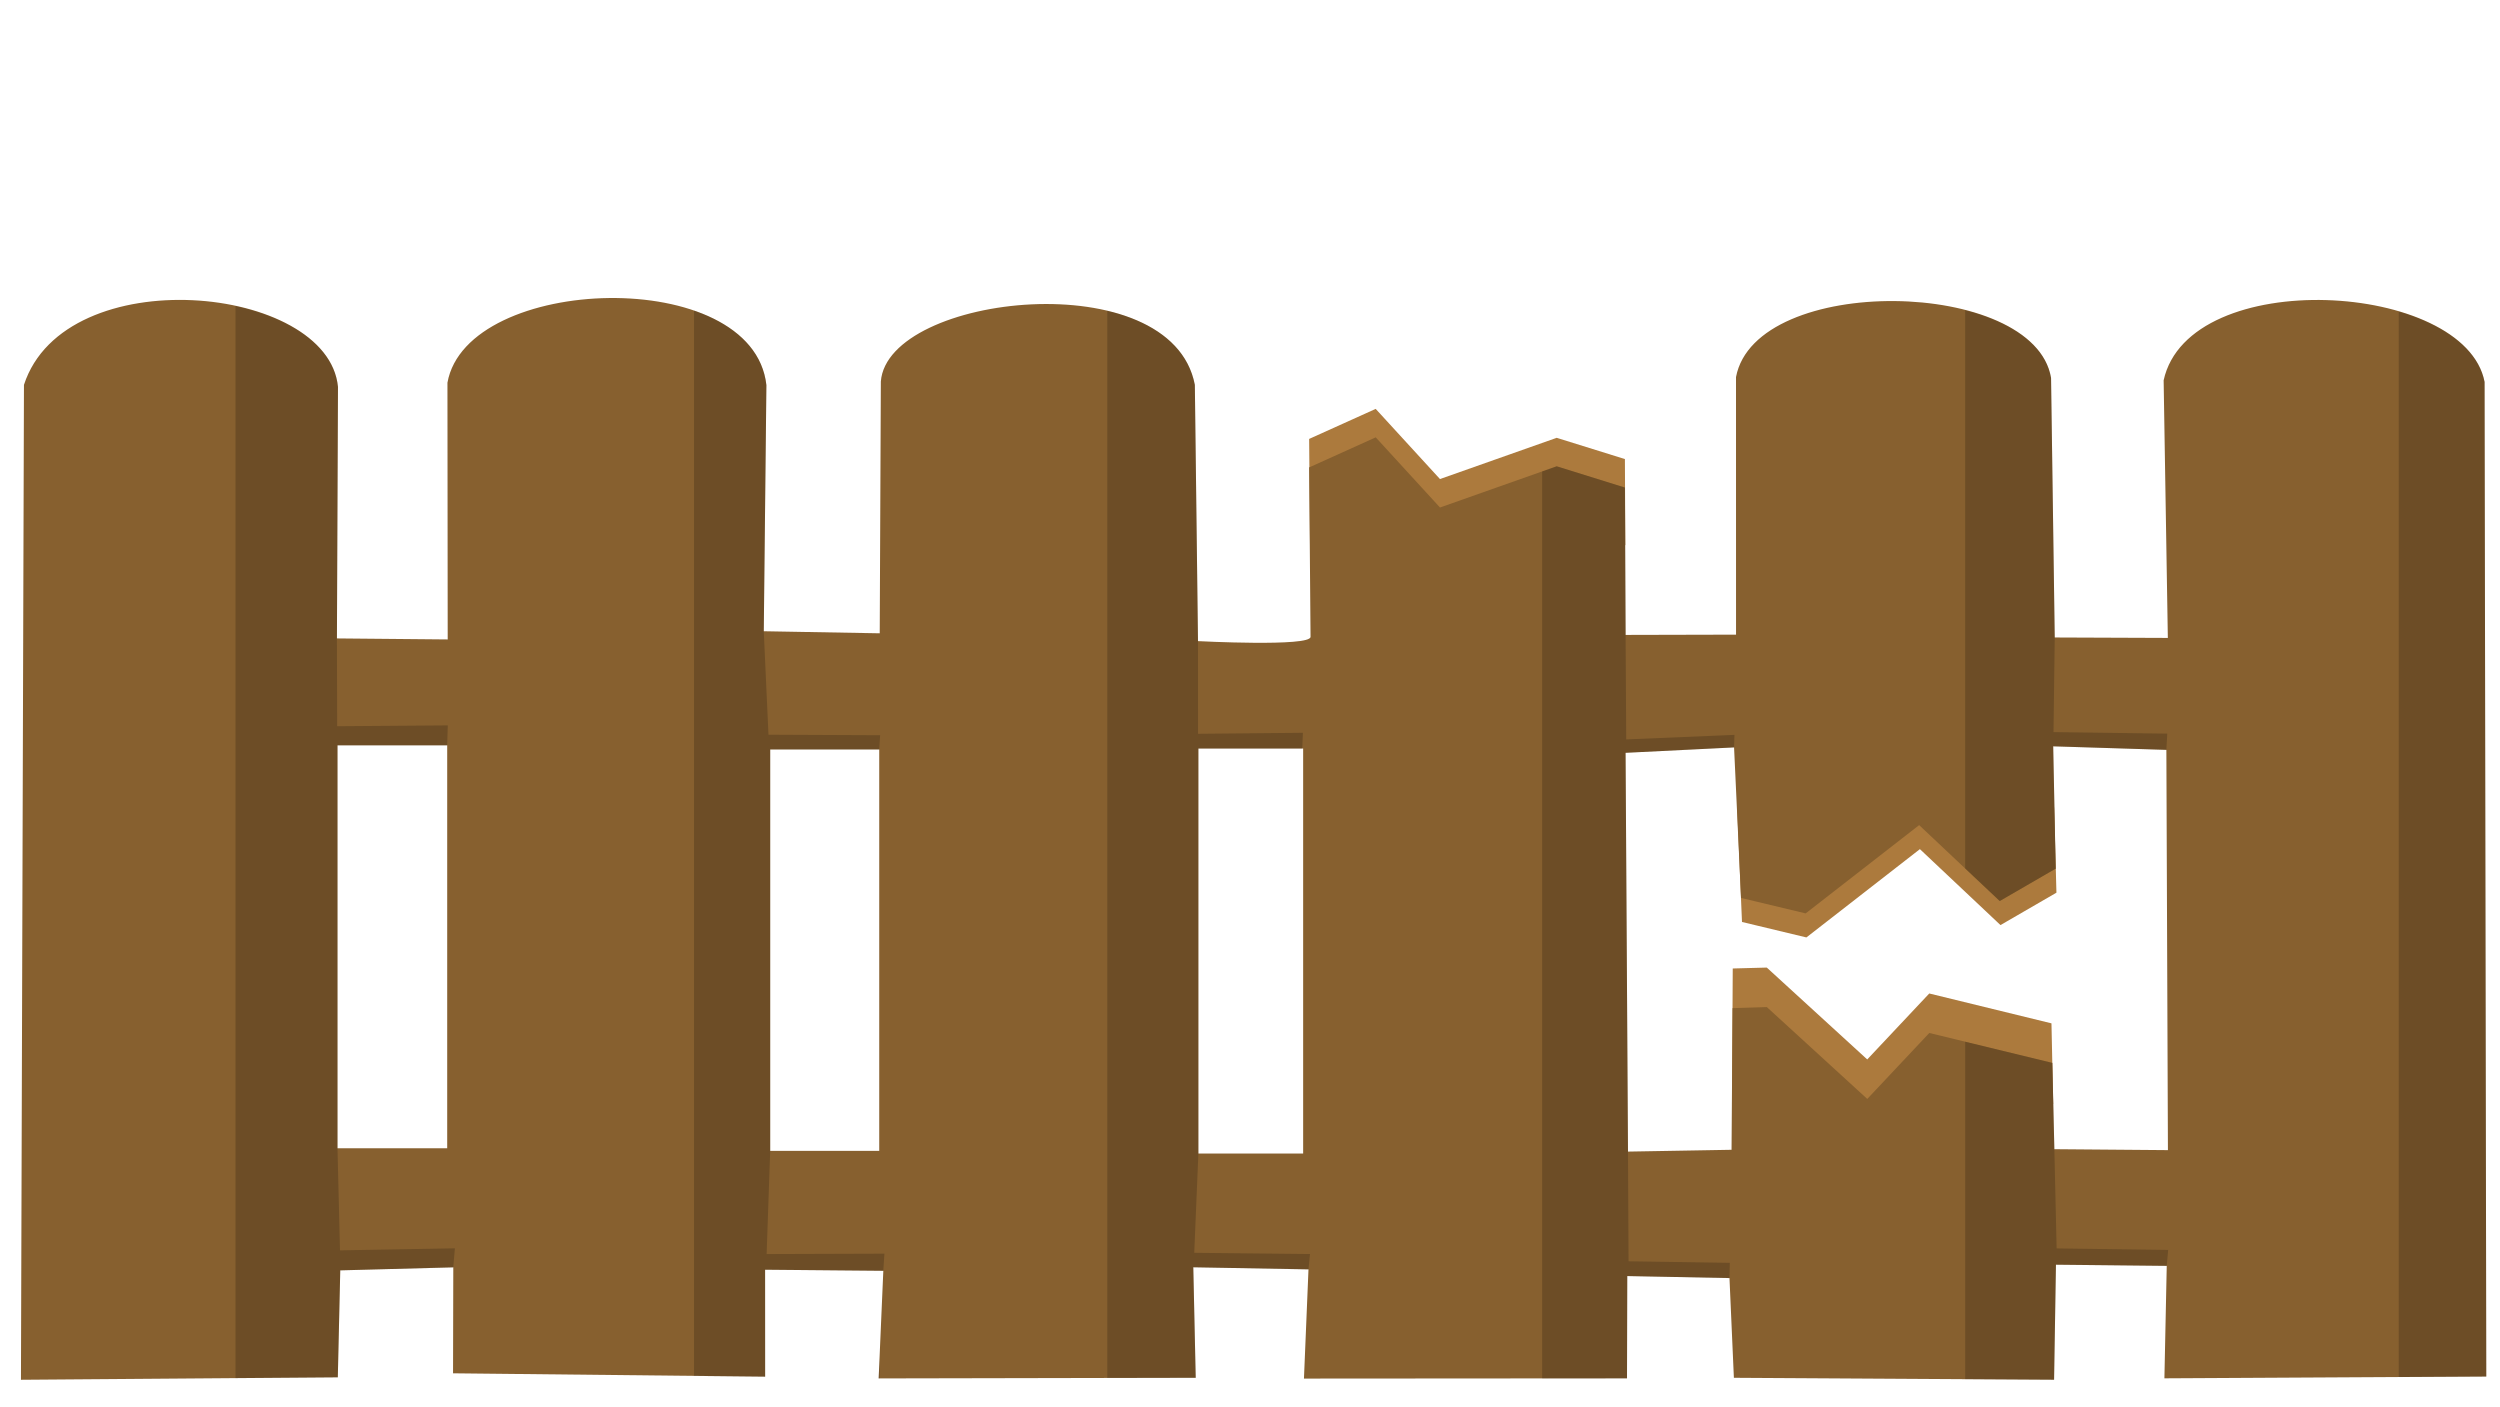
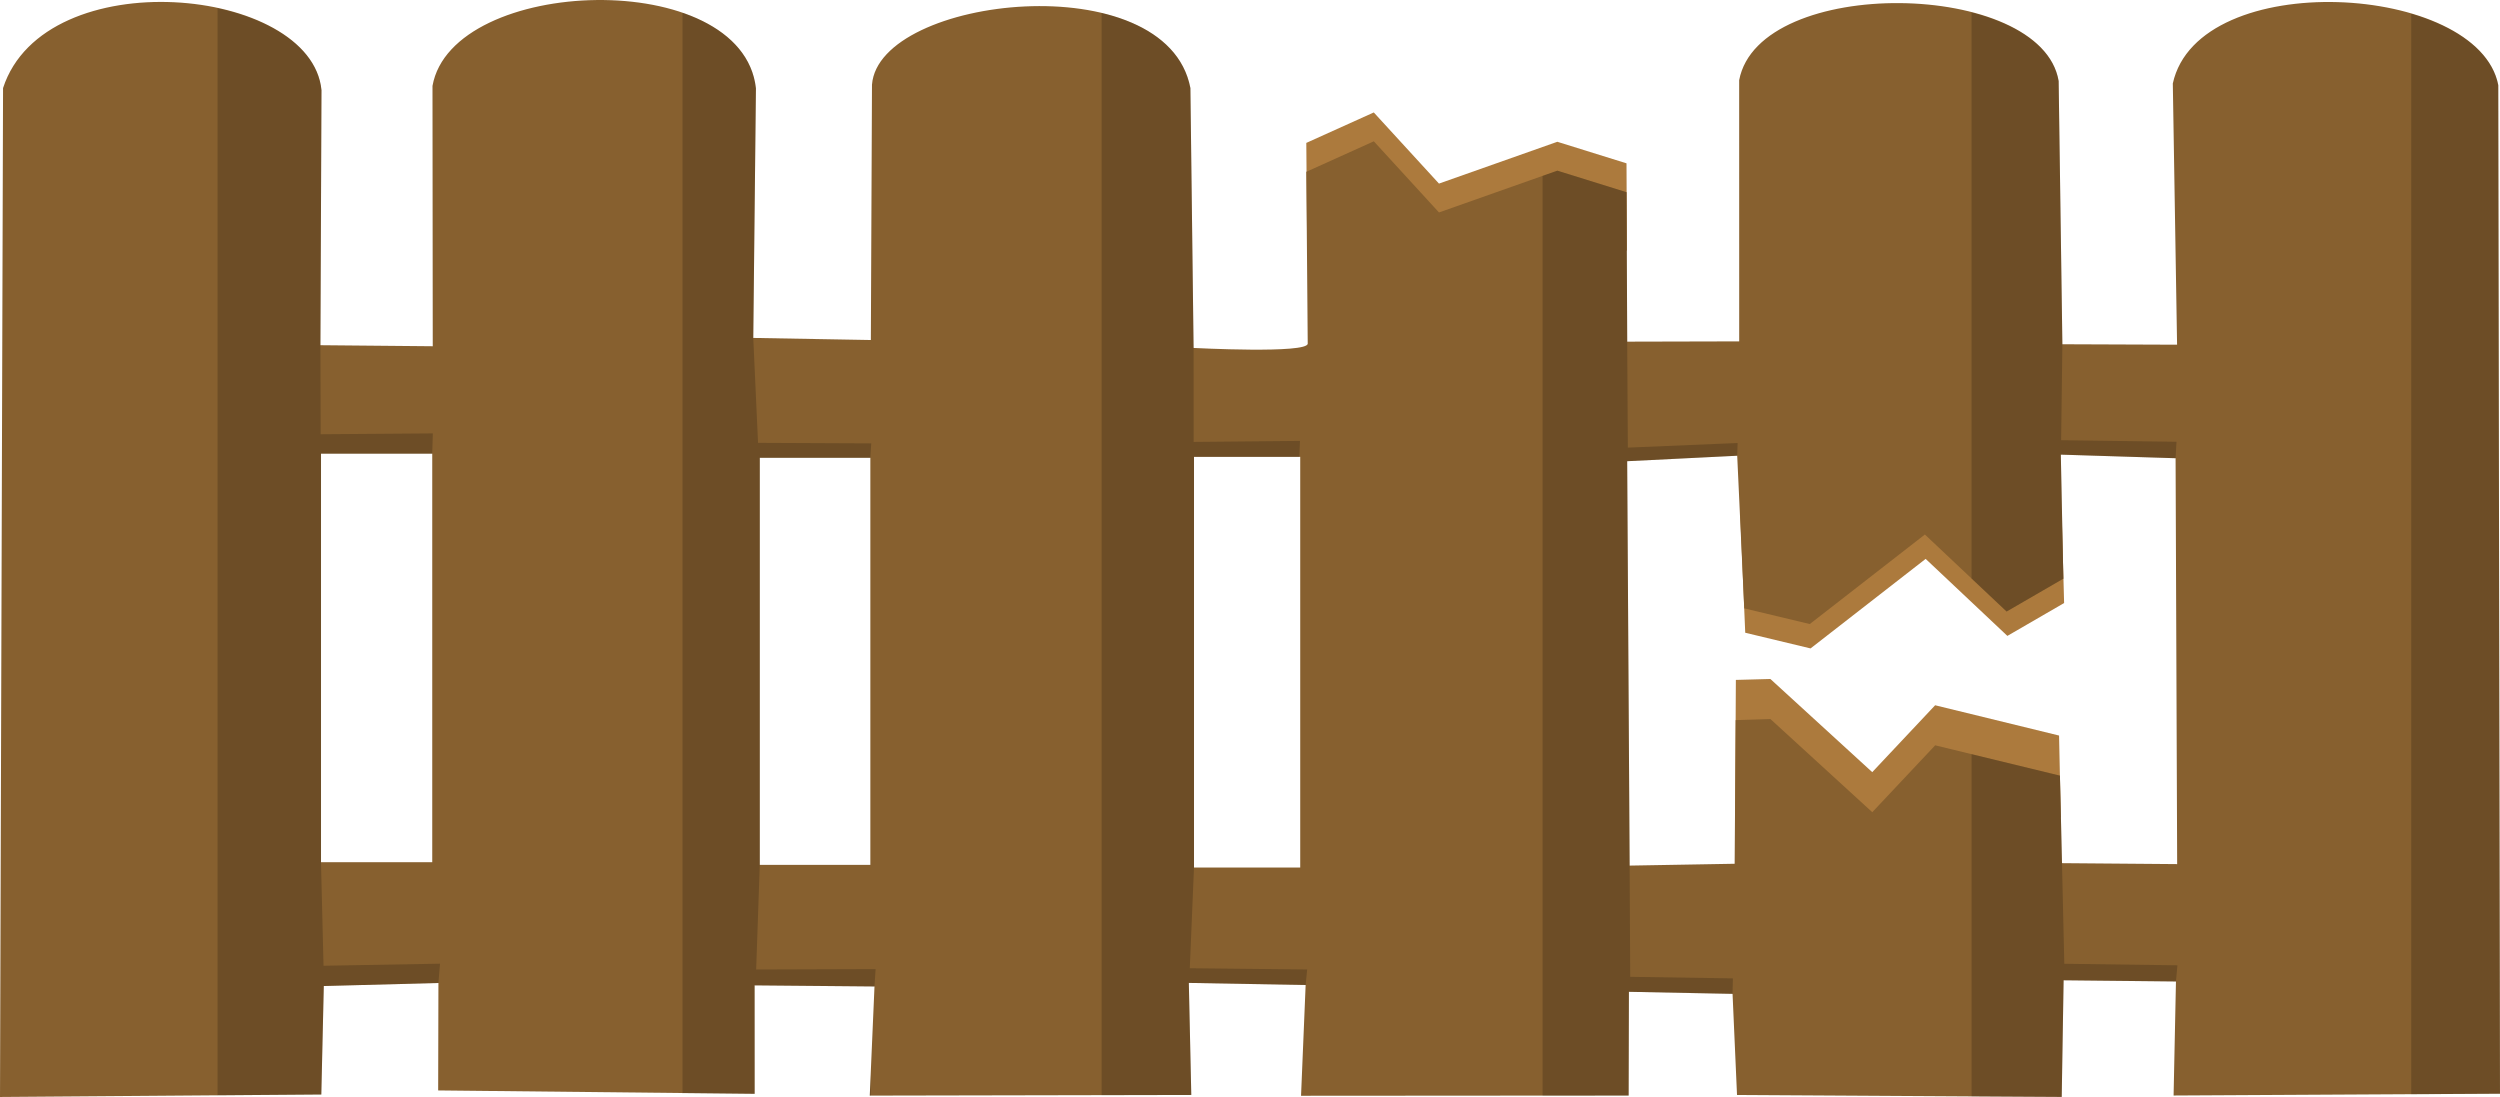
- <svg xmlns="http://www.w3.org/2000/svg" width="1920px" height="1080px" viewBox="0 0 1920 1080" version="1.1" id="SVGRoot">
+ <svg xmlns="http://www.w3.org/2000/svg" width="1893.38" height="830.801" viewBox="0 0 1893.38 830.801" version="1.1" id="SVGRoot">
  <defs id="defs823" />
-   <g id="layer1">
+   <g id="layer1" transform="translate(-16.08895,-228.8638)">
    <g id="g1172" transform="matrix(10.93896,0,0,10.93896,-8828.703,-6401.304)">
      <path id="path902-6-3-6-2" style="fill:#ac7a3d;fill-opacity:1;stroke:none;stroke-width:1px;stroke-linecap:butt;stroke-linejoin:miter;stroke-opacity:1" d="m 931.13,653.115 -2.39,0.064 -0.053,9.509 22.55,0.004 -0.12,-5.661 -8.58,-2.097 -4.355,4.631 z" />
      <path id="path902-6-3-6" style="fill:#ac7a3d;fill-opacity:1;stroke:none;stroke-width:1px;stroke-linecap:butt;stroke-linejoin:miter;stroke-opacity:1" d="M 903.672,613.891 899,616 l 0.061,7.455 h 22.137 l -0.029,-6.041 -4.789,-1.492 -8.195,2.895 z" />
      <path id="path902-6-3-6-2-9" style="fill:#ac7a3d;fill-opacity:1;stroke:none;stroke-width:1px;stroke-linecap:butt;stroke-linejoin:miter;stroke-opacity:1" d="m 929.049,641.898 0.34,8.015 4.522,1.086 7.969,-6.199 5.658,5.332 3.928,-2.275 -0.163,-5.994 z" />
      <g id="g1112">
        <path id="path902-6-3" style="fill:#87602f;fill-opacity:1;stroke:none;stroke-width:1px;stroke-linecap:butt;stroke-linejoin:miter;stroke-opacity:1" d="m 868.93,611.965 -0.078,17.682 -8.141,-0.145 0.184,-17.281 c -0.94,-8.457 -21.037,-7.789 -22.393,-0.168 l 0.018,18.025 -7.777,-0.072 0.074,-17.658 c -0.696,-7.2 -19.168,-8.983 -22.047,-0.145 l -0.211,69.852 22.246,-0.172 0.172,-7.51 7.936,-0.211 -0.018,7.439 21.912,0.234 -0.004,-7.508 8.301,0.076 -0.328,7.557 22.26,-0.045 -0.17,-7.758 8.088,0.146 -0.318,7.668 22.68,-0.016 0.019,-7.182 7.176,0.141 0.309,7.002 22.48,0.135 0.131,-8.076 7.779,0.082 -0.164,7.896 22.598,-0.125 -0.119,-69.83 c -1.368,-7.078 -20.759,-8.204 -22.533,-0.113 l 0.295,18.086 -7.941,-0.031 -0.258,-18.223 c -1.173,-7.025 -20.74,-7.344 -22.119,-0.06 l 0.002,18.084 -7.752,0.019 -0.049,-10.348 -4.789,-1.492 -8.195,2.895 -4.512,-4.926 L 899,618 l 0.098,11.895 c 0.006,0.714 -7.902,0.301 -7.902,0.301 l -0.221,-17.992 c -1.645,-8.6 -21.566,-6.391 -22.045,-0.238 z m -38.146,25.549 h 7.701 v 28.285 h -7.701 z m 120.455,0.068 7.945,0.248 0.109,28.102 -7.973,-0.066 -0.143,-6.059 -8.637,-2.1 -4.355,4.631 -7.051,-6.449 -2.406,0.074 -0.072,9.945 -7.27,0.127 -0.17,-27.998 7.617,-0.379 0.49,10.568 4.535,1.086 7.969,-6.199 5.658,5.332 3.928,-2.275 z m -60.014,0.156 h 7.354 v 28.432 h -7.354 z m -30.062,0.062 h 7.654 v 28.184 h -7.654 z" />
        <path id="path902-6-5-5" style="fill:#000000;fill-opacity:0.196;stroke:none;stroke-width:1px;stroke-linecap:butt;stroke-linejoin:miter;stroke-opacity:1" d="m 823.621,606.674 v 75.264 l 7.182,-0.055 0.172,-7.51 7.936,-0.211 0.113,-1.336 -8.066,0.143 -0.176,-7.17 v -28.285 h 7.701 l 0.043,-1.402 -7.766,0.059 -0.018,-6.164 0.072,-17.658 c -0.277,-2.868 -3.385,-4.854 -7.193,-5.674 z m 121.438,0.291 v 39.195 l 2.426,2.285 3.928,-2.275 -0.176,-8.588 7.946,0.249 0.064,-1.14 -7.987,-0.108 0.086,-6.641 -0.258,-18.223 c -0.394,-2.357 -2.875,-3.941 -6.029,-4.754 z m -89.246,0.025 v 74.793 l 4.992,0.053 v -7.508 l 8.297,0.076 0.079,-1.203 -8.27,0.028 0.25,-7.245 v -28.184 l 7.655,8.5e-4 0.063,-0.998 -7.838,-0.036 -0.331,-7.266 0.184,-17.281 c -0.285,-2.562 -2.333,-4.283 -5.08,-5.23 z m 29.016,0.014 v 74.924 l 6.209,-0.012 -0.17,-7.758 8.085,0.147 0.107,-1.078 -8.127,-0.086 0.291,-6.972 v -28.432 h 7.291 l 0.046,-1.105 -7.361,0.07 -0.003,-6.508 -0.221,-17.992 c -0.537,-2.807 -3.026,-4.457 -6.146,-5.199 z m 90.67,0.055 v 74.805 l 6.146,-0.033 L 981.525,612 c -0.454,-2.348 -2.907,-4.023 -6.027,-4.941 z m -59.119,10.863 -1.02,0.359 v 63.68 l 5.957,-0.004 0.019,-7.182 7.172,0.141 0.026,-1.072 -7.109,-0.108 -0.04,-7.701 -0.17,-27.998 7.618,-0.378 0.028,-0.881 -7.6,0.319 -0.044,-7.335 -0.049,-10.348 z m 28.68,40.398 v 23.695 l 6.242,0.037 0.131,-8.076 7.776,0.083 0.102,-1.12 -7.832,-0.107 -0.16,-6.967 -0.143,-6.059 z m -76.219,22.201 -0.062,1.439 h 0.062 z" />
      </g>
    </g>
  </g>
</svg>
